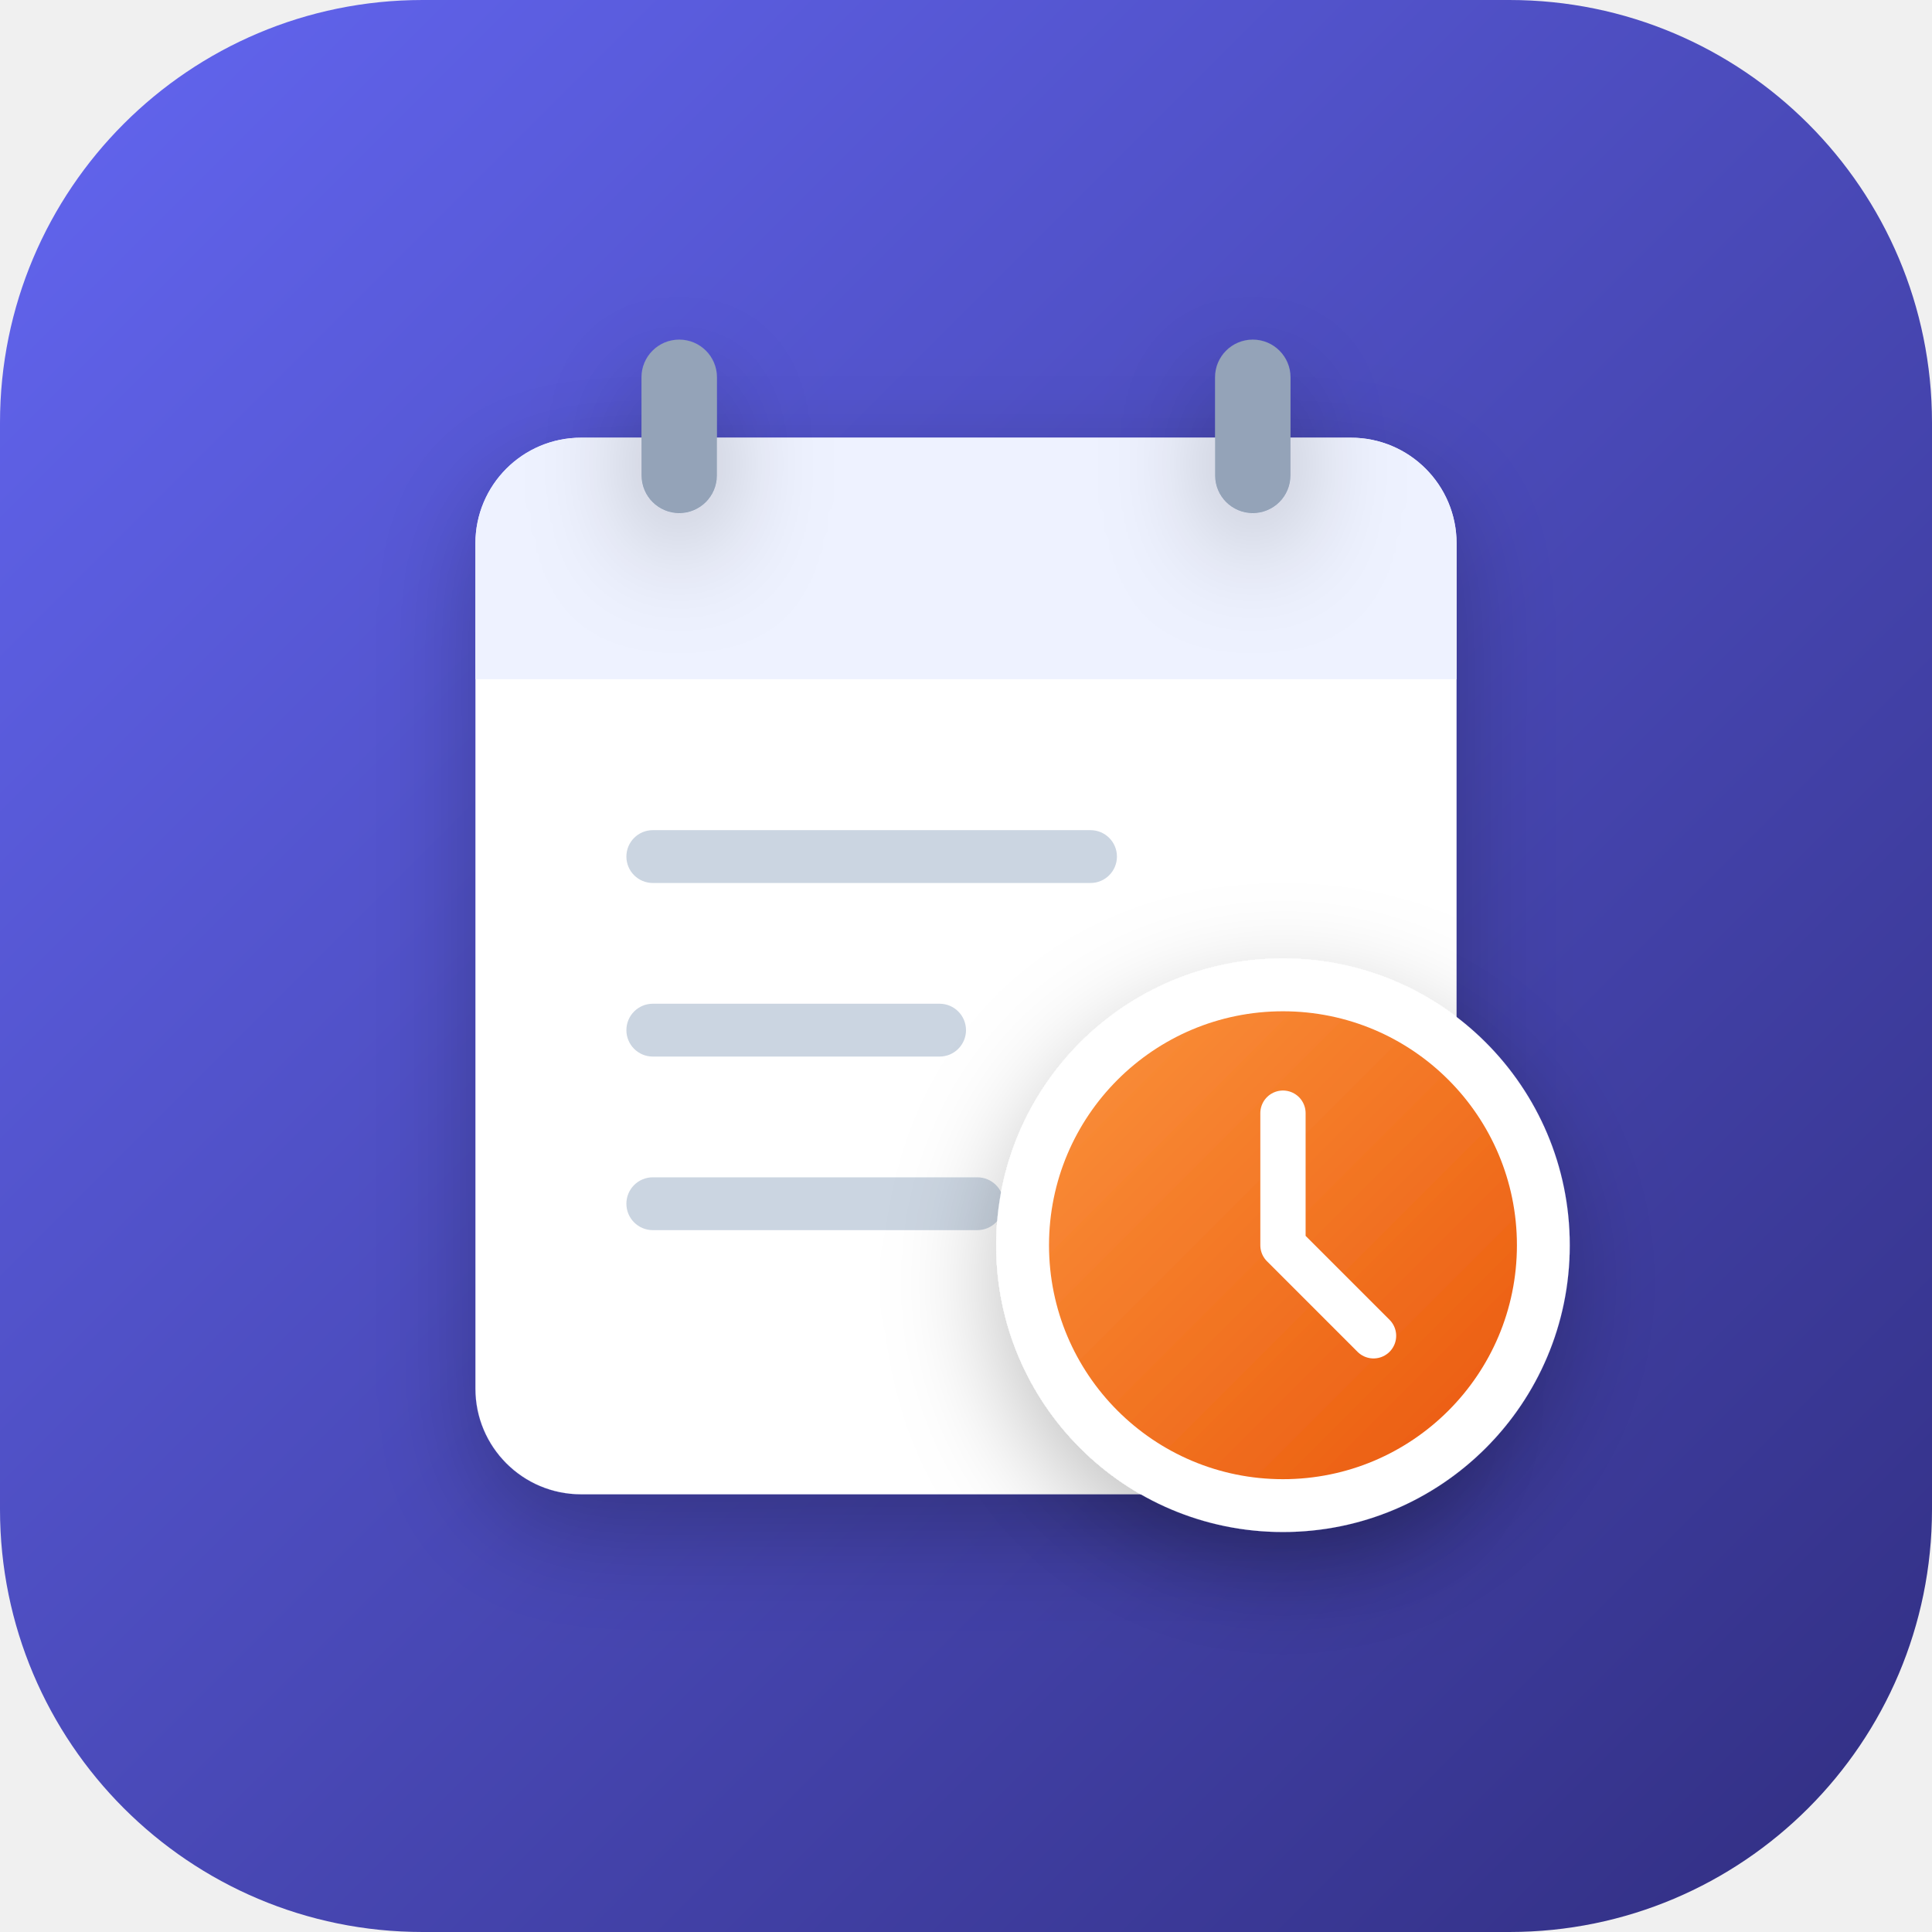
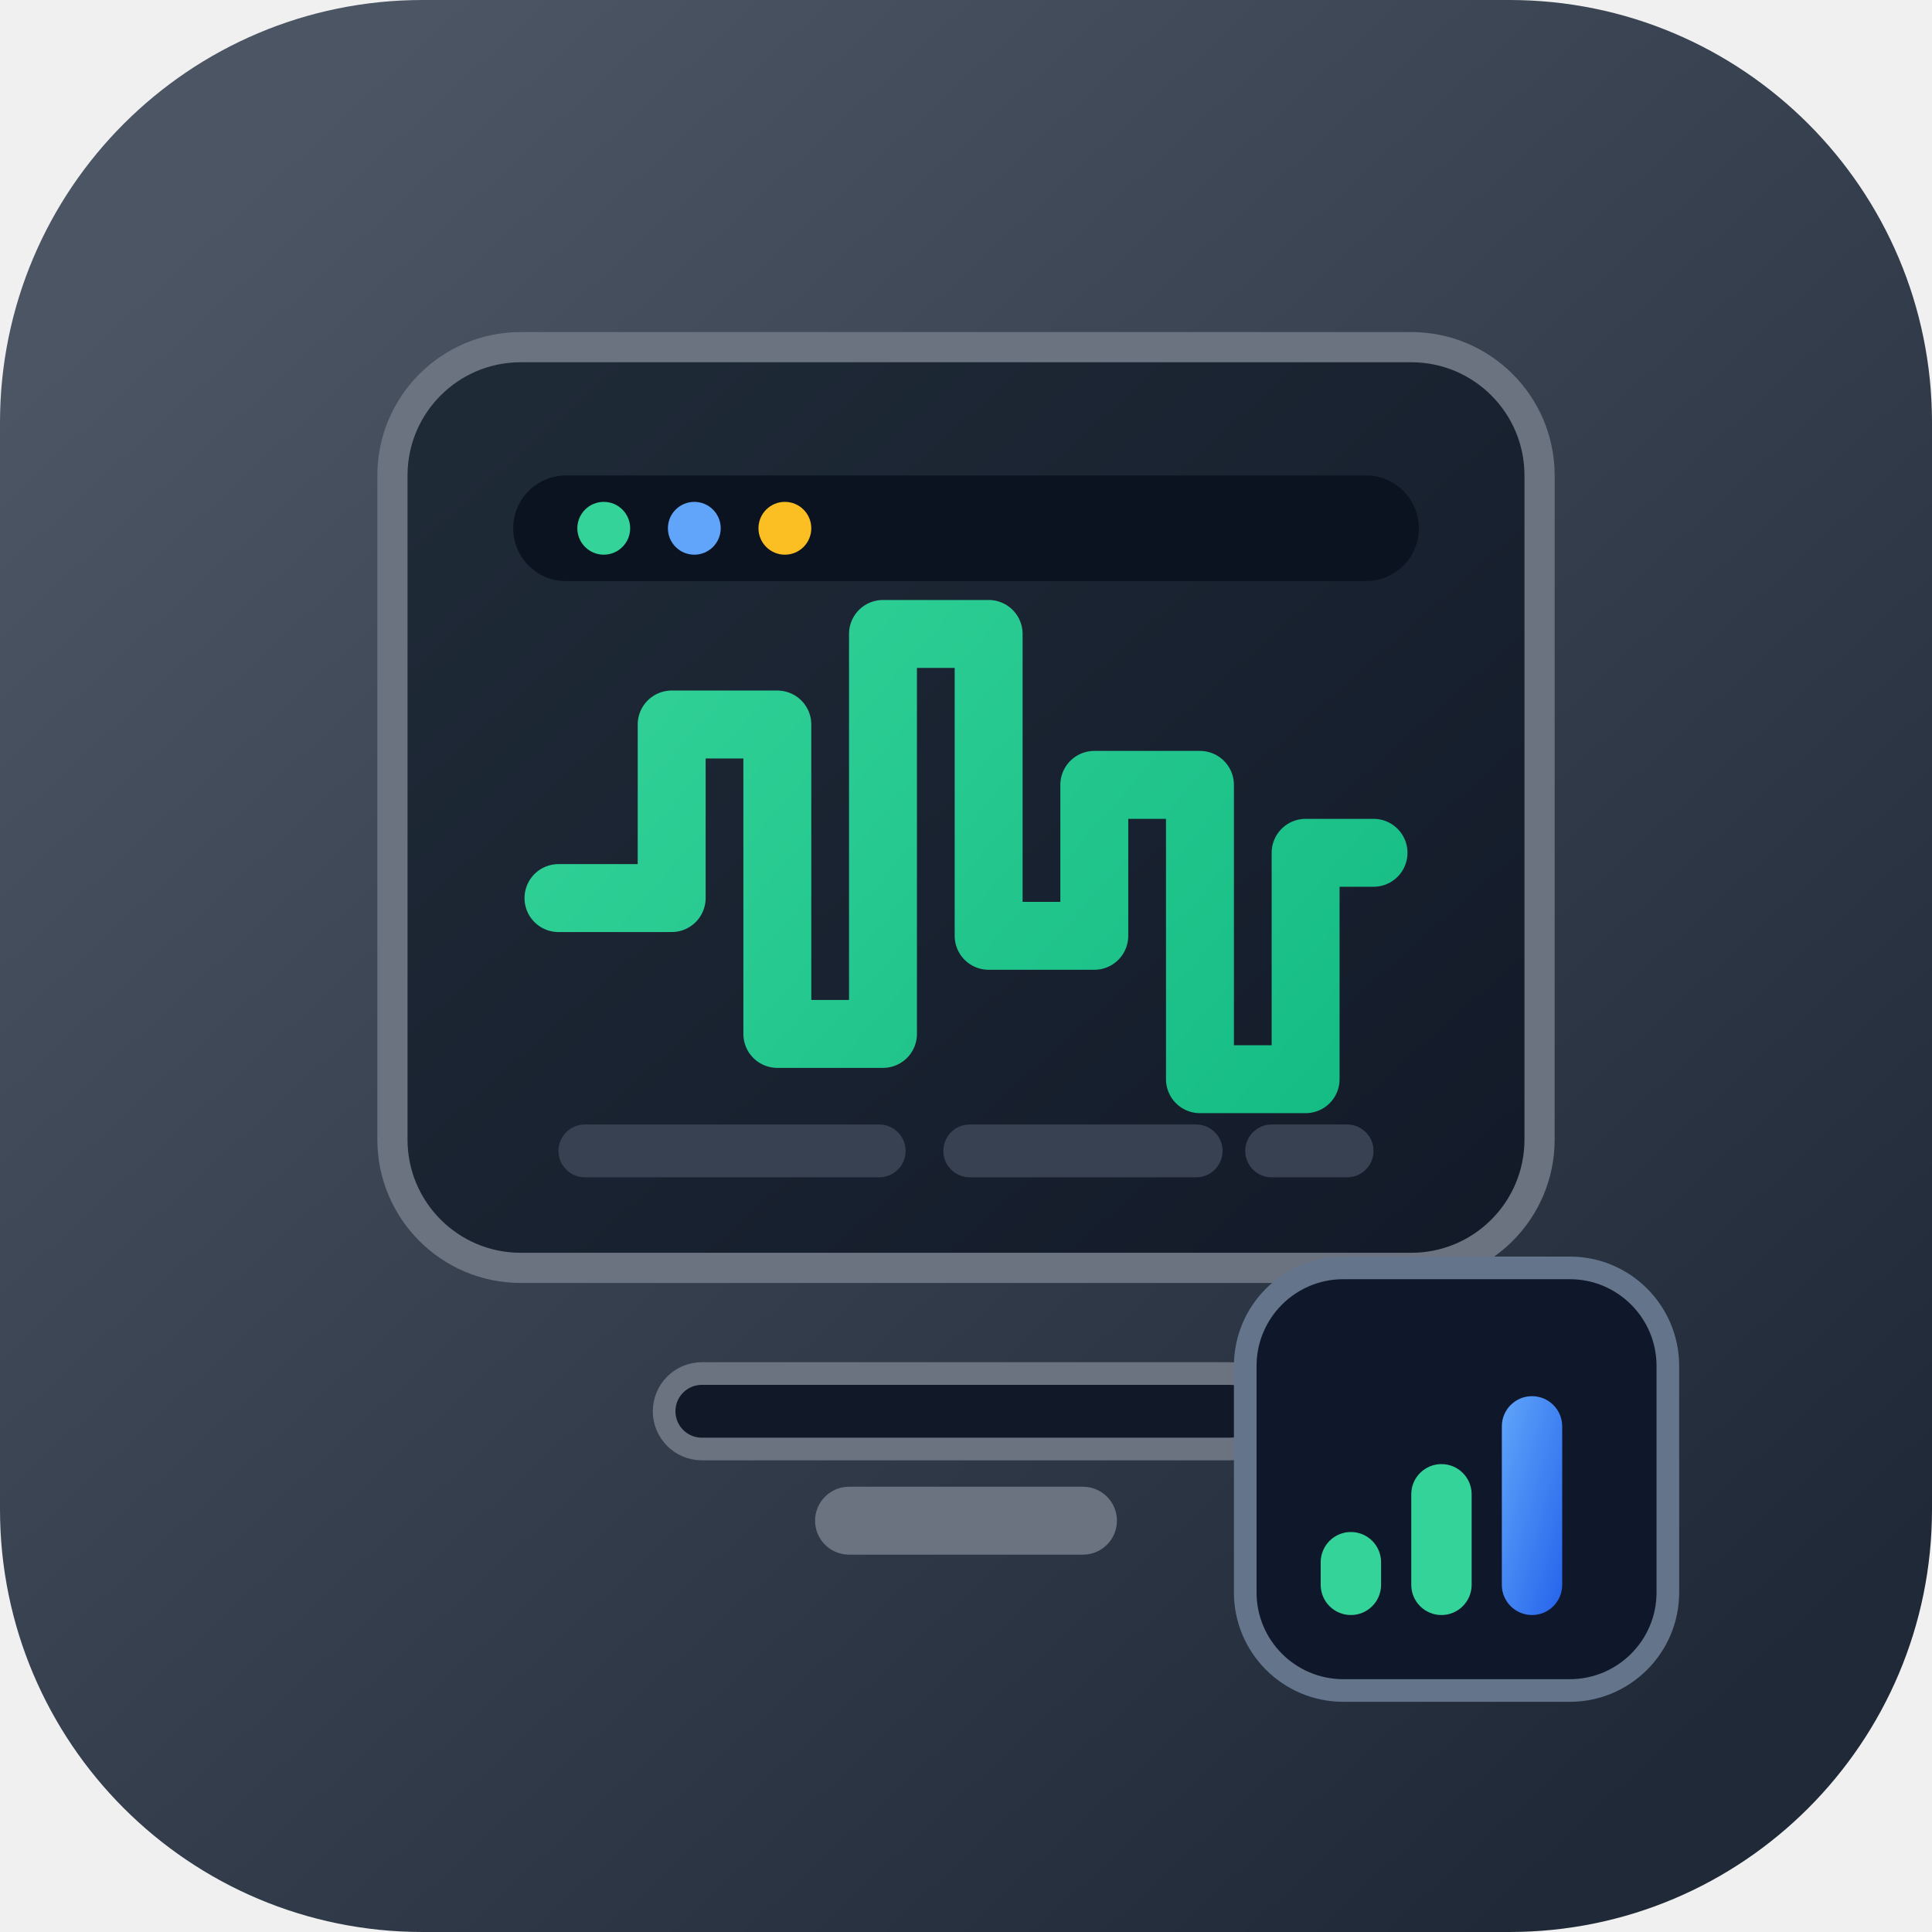
<svg xmlns="http://www.w3.org/2000/svg" width="512" height="512" viewBox="0 0 512 512" fill="none">
  <defs>
-     <linearGradient id="bg" x1="0" y1="0" x2="512" y2="512" gradientUnits="userSpaceOnUse">
-       <stop offset="0%" stop-color="#6366F1" />
-       <stop offset="100%" stop-color="#312E81" />
+     <linearGradient id="bg" x1="64" y1="48" x2="448" y2="464" gradientUnits="userSpaceOnUse">
+       <stop offset="0%" stop-color="#4B5563" />
+       <stop offset="100%" stop-color="#1F2937" />
    </linearGradient>
-     <linearGradient id="clockGrad" x1="0" y1="0" x2="1" y2="1" gradientUnits="objectBoundingBox">
-       <stop offset="0%" stop-color="#FB923C" />
-       <stop offset="100%" stop-color="#EA580C" />
+     <linearGradient id="screen" x1="128" y1="112" x2="384" y2="400" gradientUnits="userSpaceOnUse">
+       <stop offset="0%" stop-color="#1F2A37" />
+       <stop offset="100%" stop-color="#111827" />
    </linearGradient>
-     <filter id="shadow" x="-30" y="-30" width="570" height="570" filterUnits="userSpaceOnUse">
-       <feDropShadow dx="0" dy="10" stdDeviation="14" flood-color="#000000" flood-opacity="0.25" />
-     </filter>
+     <linearGradient id="accent" x1="148" y1="156" x2="362" y2="344" gradientUnits="userSpaceOnUse">
+       <stop offset="0%" stop-color="#34D399" />
+       <stop offset="100%" stop-color="#10B981" />
+     </linearGradient>
+     <linearGradient id="memory" x1="0" y1="0" x2="1" y2="1">
+       <stop offset="0%" stop-color="#60A5FA" />
+       <stop offset="100%" stop-color="#2563EB" />
+     </linearGradient>
  </defs>
  <rect width="512" height="512" rx="112" fill="url(#bg)" />
-   <g filter="url(#shadow)">
-     <rect x="126" y="116" width="260" height="280" rx="28" fill="#FFFFFF" />
-     <path d="M 126 144 C 126 128.536 138.536 116 154 116 H 358 C 373.464 116 386 128.536 386 144 V 180 H 126 V 144 Z" fill="#EEF2FF" />
-   </g>
-   <rect x="170" y="90" width="20" height="46" rx="10" fill="#94A3B8" filter="url(#shadow)" />
-   <rect x="322" y="90" width="20" height="46" rx="10" fill="#94A3B8" filter="url(#shadow)" />
-   <rect x="166" y="220" width="130" height="14" rx="7" fill="#CBD5E1" />
-   <rect x="166" y="266" width="90" height="14" rx="7" fill="#CBD5E1" />
-   <rect x="166" y="312" width="100" height="14" rx="7" fill="#CBD5E1" />
-   <g filter="url(#shadow)">
-     <circle cx="340" cy="330" r="76" fill="#FFFFFF" />
-     <circle cx="340" cy="330" r="62" fill="url(#clockGrad)" />
-     <path d="M 340 295 V 330 L 364 354" stroke="#FFFFFF" stroke-width="12" stroke-linecap="round" stroke-linejoin="round" />
+   <rect x="104" y="92" width="304" height="244" rx="34" fill="url(#screen)" stroke="#6B7280" stroke-width="8" />
+   <rect x="136" y="126" width="240" height="28" rx="14" fill="#0B1220" />
+   <circle cx="160" cy="140" r="7" fill="#34D399" />
+   <circle cx="184" cy="140" r="7" fill="#60A5FA" />
+   <circle cx="208" cy="140" r="7" fill="#FBBF24" />
+   <path d="M148 238H178V192H206V274H234V168H262V248H290V208H318V286H346V226H364" stroke="url(#accent)" stroke-width="18" stroke-linecap="round" stroke-linejoin="round" />
+   <rect x="148" y="298" width="92" height="14" rx="7" fill="#374151" />
+   <rect x="250" y="298" width="74" height="14" rx="7" fill="#374151" />
+   <rect x="330" y="298" width="34" height="14" rx="7" fill="#374151" />
+   <rect x="176" y="364" width="160" height="20" rx="10" fill="#111827" stroke="#6B7280" stroke-width="6" />
+   <rect x="216" y="394" width="80" height="18" rx="9" fill="#6B7280" />
+   <g transform="translate(330 336)">
+     <rect x="0" y="0" width="112" height="112" rx="26" fill="#0F172A" stroke="#64748B" stroke-width="6" />
+     <rect x="20" y="70" width="16" height="22" rx="8" fill="#34D399" />
+     <rect x="44" y="52" width="16" height="40" rx="8" fill="#34D399" />
+     <rect x="68" y="34" width="16" height="58" rx="8" fill="url(#memory)" />
  </g>
</svg>
